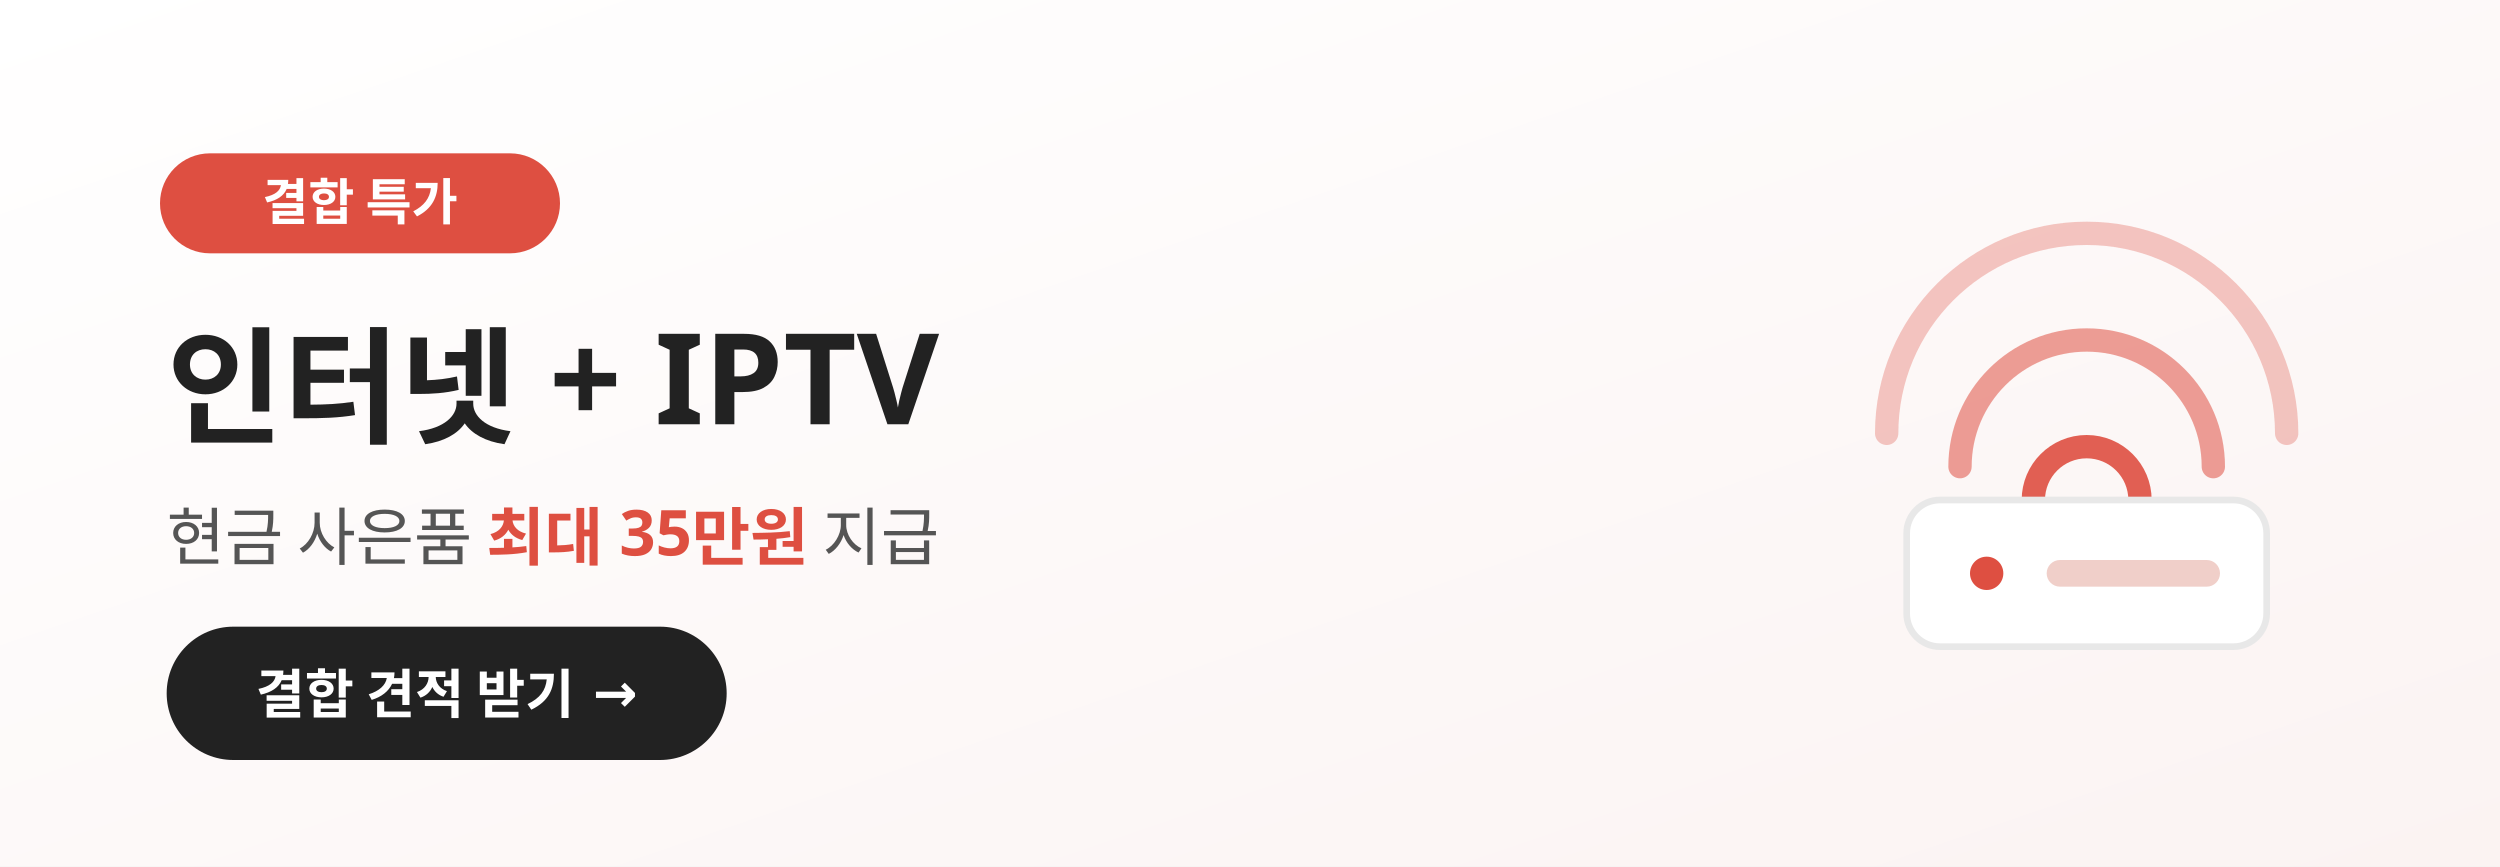
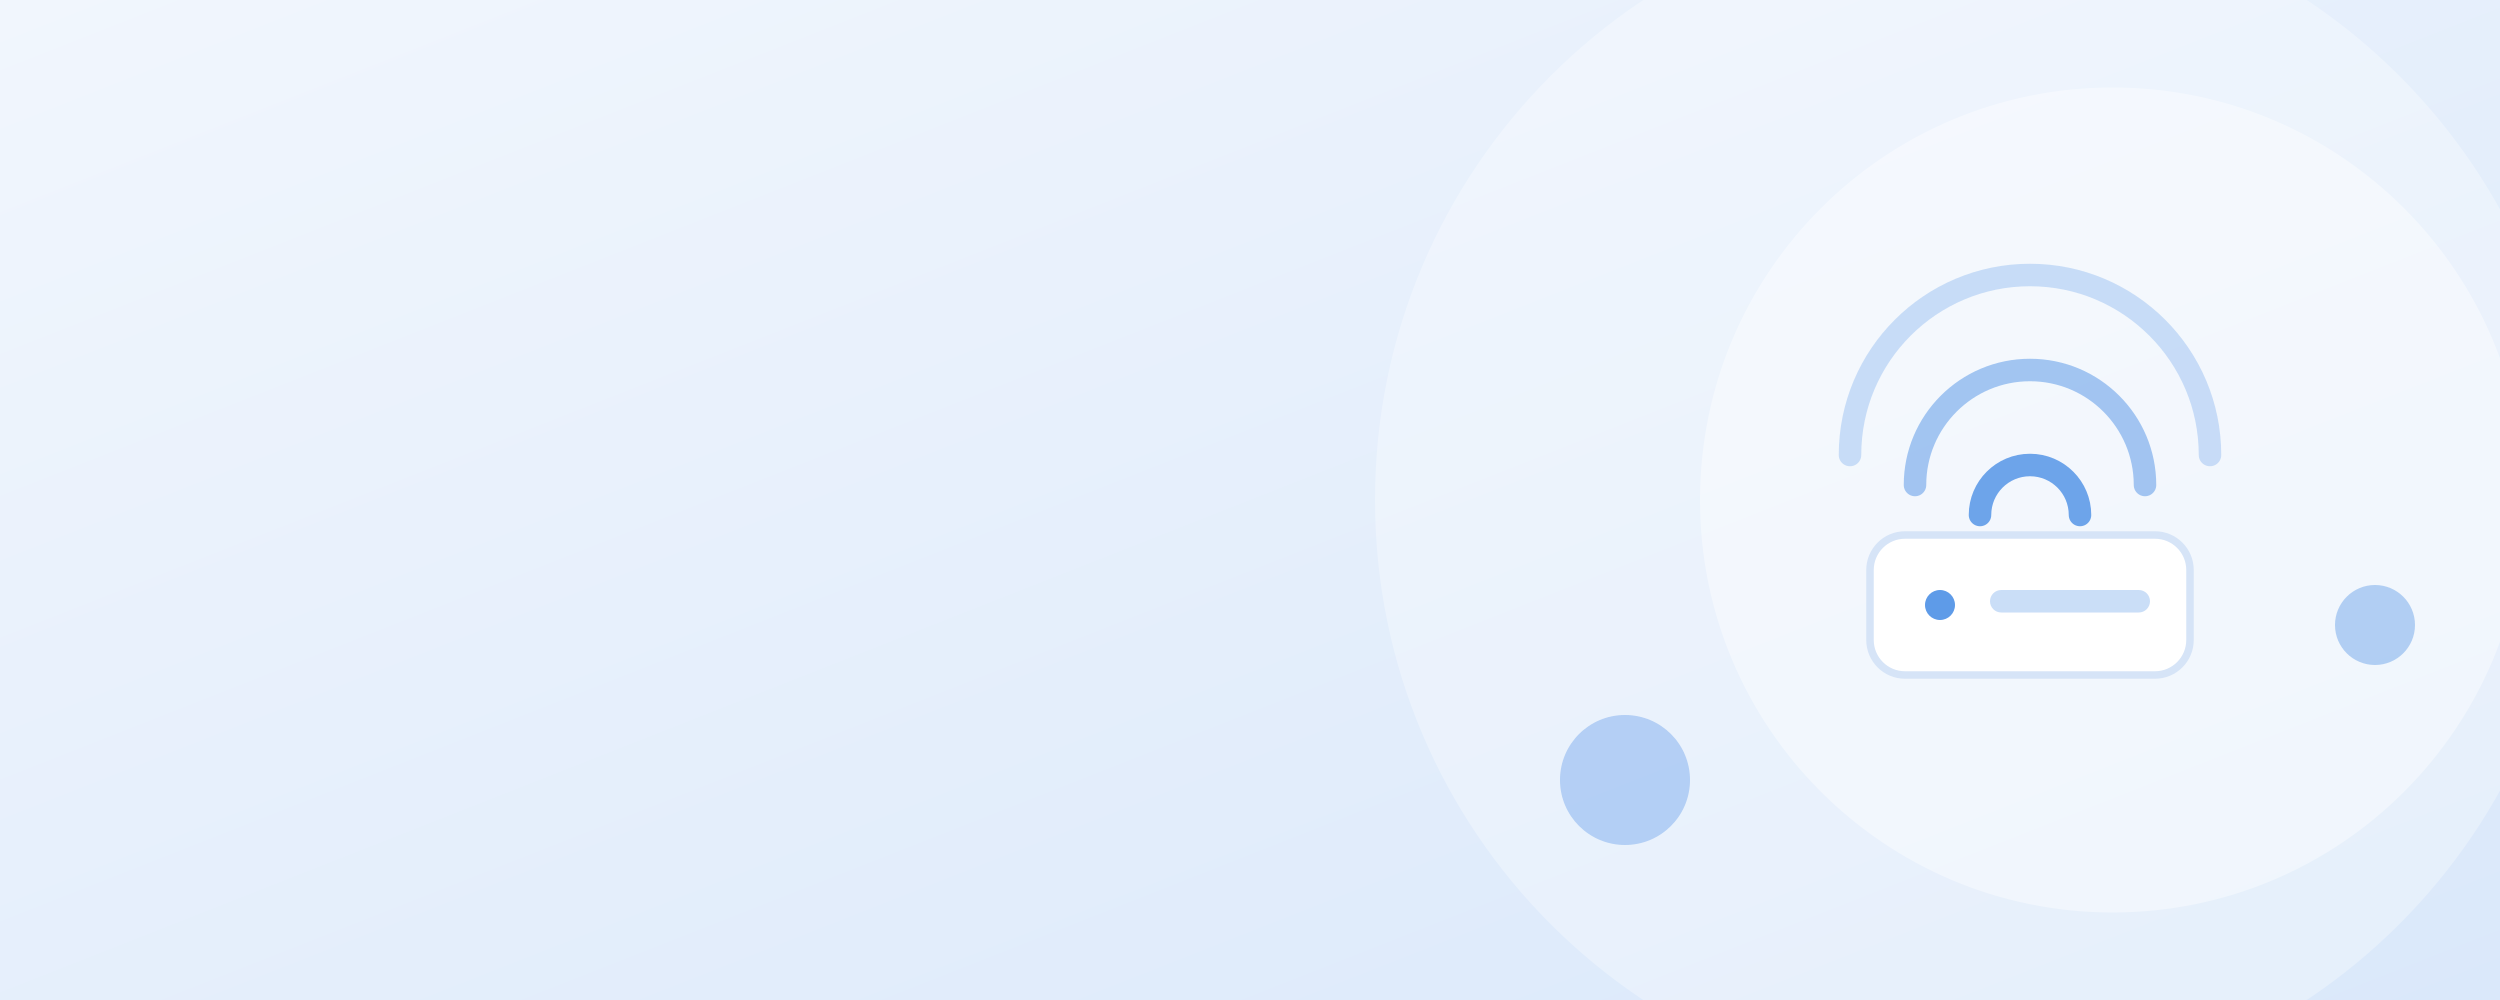
- <svg xmlns="http://www.w3.org/2000/svg" viewBox="0 0 750 260" width="750" height="260" font-family="'Pretendard','Malgun Gothic','Apple SD Gothic Neo',sans-serif">
+ <svg xmlns="http://www.w3.org/2000/svg" viewBox="0 0 1000 400" width="1000" height="400">
  <defs>
-     <linearGradient id="bgi" x1="0" y1="0" x2="1" y2="1">
-       <stop offset="0" stop-color="#FFFFFF" />
-       <stop offset="1" stop-color="#FBF3F2" />
+     <linearGradient id="ibg" x1="0" y1="0" x2="1" y2="1">
+       <stop offset="0" stop-color="#F1F6FD" />
+       <stop offset="1" stop-color="#DAE8FA" />
    </linearGradient>
  </defs>
-   <rect width="750" height="260" fill="url(#bgi)" />
-   <g transform="translate(566,60)" opacity="0.9" fill="none" stroke="#DE4F41" stroke-width="7" stroke-linecap="round">
-     <path d="M0 70 a60 60 0 0 1 120 0" opacity="0.35" />
-     <path d="M22 80 a38 38 0 0 1 76 0" opacity="0.6" />
-     <path d="M44 90 a16 16 0 0 1 32 0" />
+   <rect width="1000" height="400" fill="url(#ibg)" />
+   <circle cx="790" cy="200" r="240" fill="#FFFFFF" opacity="0.30" />
+   <circle cx="845" cy="200" r="165" fill="#FFFFFF" opacity="0.40" />
+   <circle cx="650" cy="312" r="26" fill="#86B2EE" opacity="0.55" />
+   <circle cx="950" cy="250" r="16" fill="#6FA6E9" opacity="0.5" />
+   <g transform="translate(740,96)" fill="none" stroke="#5E9BE8" stroke-width="9" stroke-linecap="round">
+     <path d="M0 86 a72 72 0 0 1 144 0" opacity="0.30" />
+     <path d="M26 98 a46 46 0 0 1 92 0" opacity="0.55" />
+     <path d="M52 110 a20 20 0 0 1 40 0" opacity="0.9" />
  </g>
-   <g transform="translate(566,150)">
-     <rect x="6" y="0" width="108" height="44" rx="10" fill="#FFFFFF" stroke="#E8E8E8" stroke-width="2" />
-     <circle cx="30" cy="22" r="5" fill="#DE4F41" />
-     <rect x="48" y="18" width="52" height="8" rx="4" fill="#F0CFC9" />
-   </g>
-   <g transform="translate(48,46)">
-     <rect x="0" y="0" width="120" height="30" rx="15" fill="#DE4F41" />
-     <text x="60" y="20" text-anchor="middle" fill="#FFFFFF" font-size="15" font-weight="700">결합 특가</text>
-     <text x="2" y="84" fill="#222222" font-size="38" font-weight="800">인터넷 + IPTV</text>
-     <text x="2" y="122" fill="#555555" font-size="19" font-weight="500">현금 사은품 <tspan fill="#DE4F41" font-weight="800">최대 35만원</tspan> 지급</text>
-     <g transform="translate(2,142)">
-       <rect x="0" y="0" width="168" height="40" rx="20" fill="#222222" />
-       <text x="84" y="26" text-anchor="middle" fill="#FFFFFF" font-size="16" font-weight="700">결합 견적 받기 →</text>
-     </g>
+   <g transform="translate(748,214)">
+     <rect x="0" y="0" width="128" height="56" rx="14" fill="#FFFFFF" stroke="#D6E4F7" stroke-width="3" />
+     <circle cx="28" cy="28" r="6" fill="#5E9BE8" />
+     <rect x="48" y="22" width="64" height="9" rx="4.5" fill="#CADEF7" />
  </g>
</svg>
